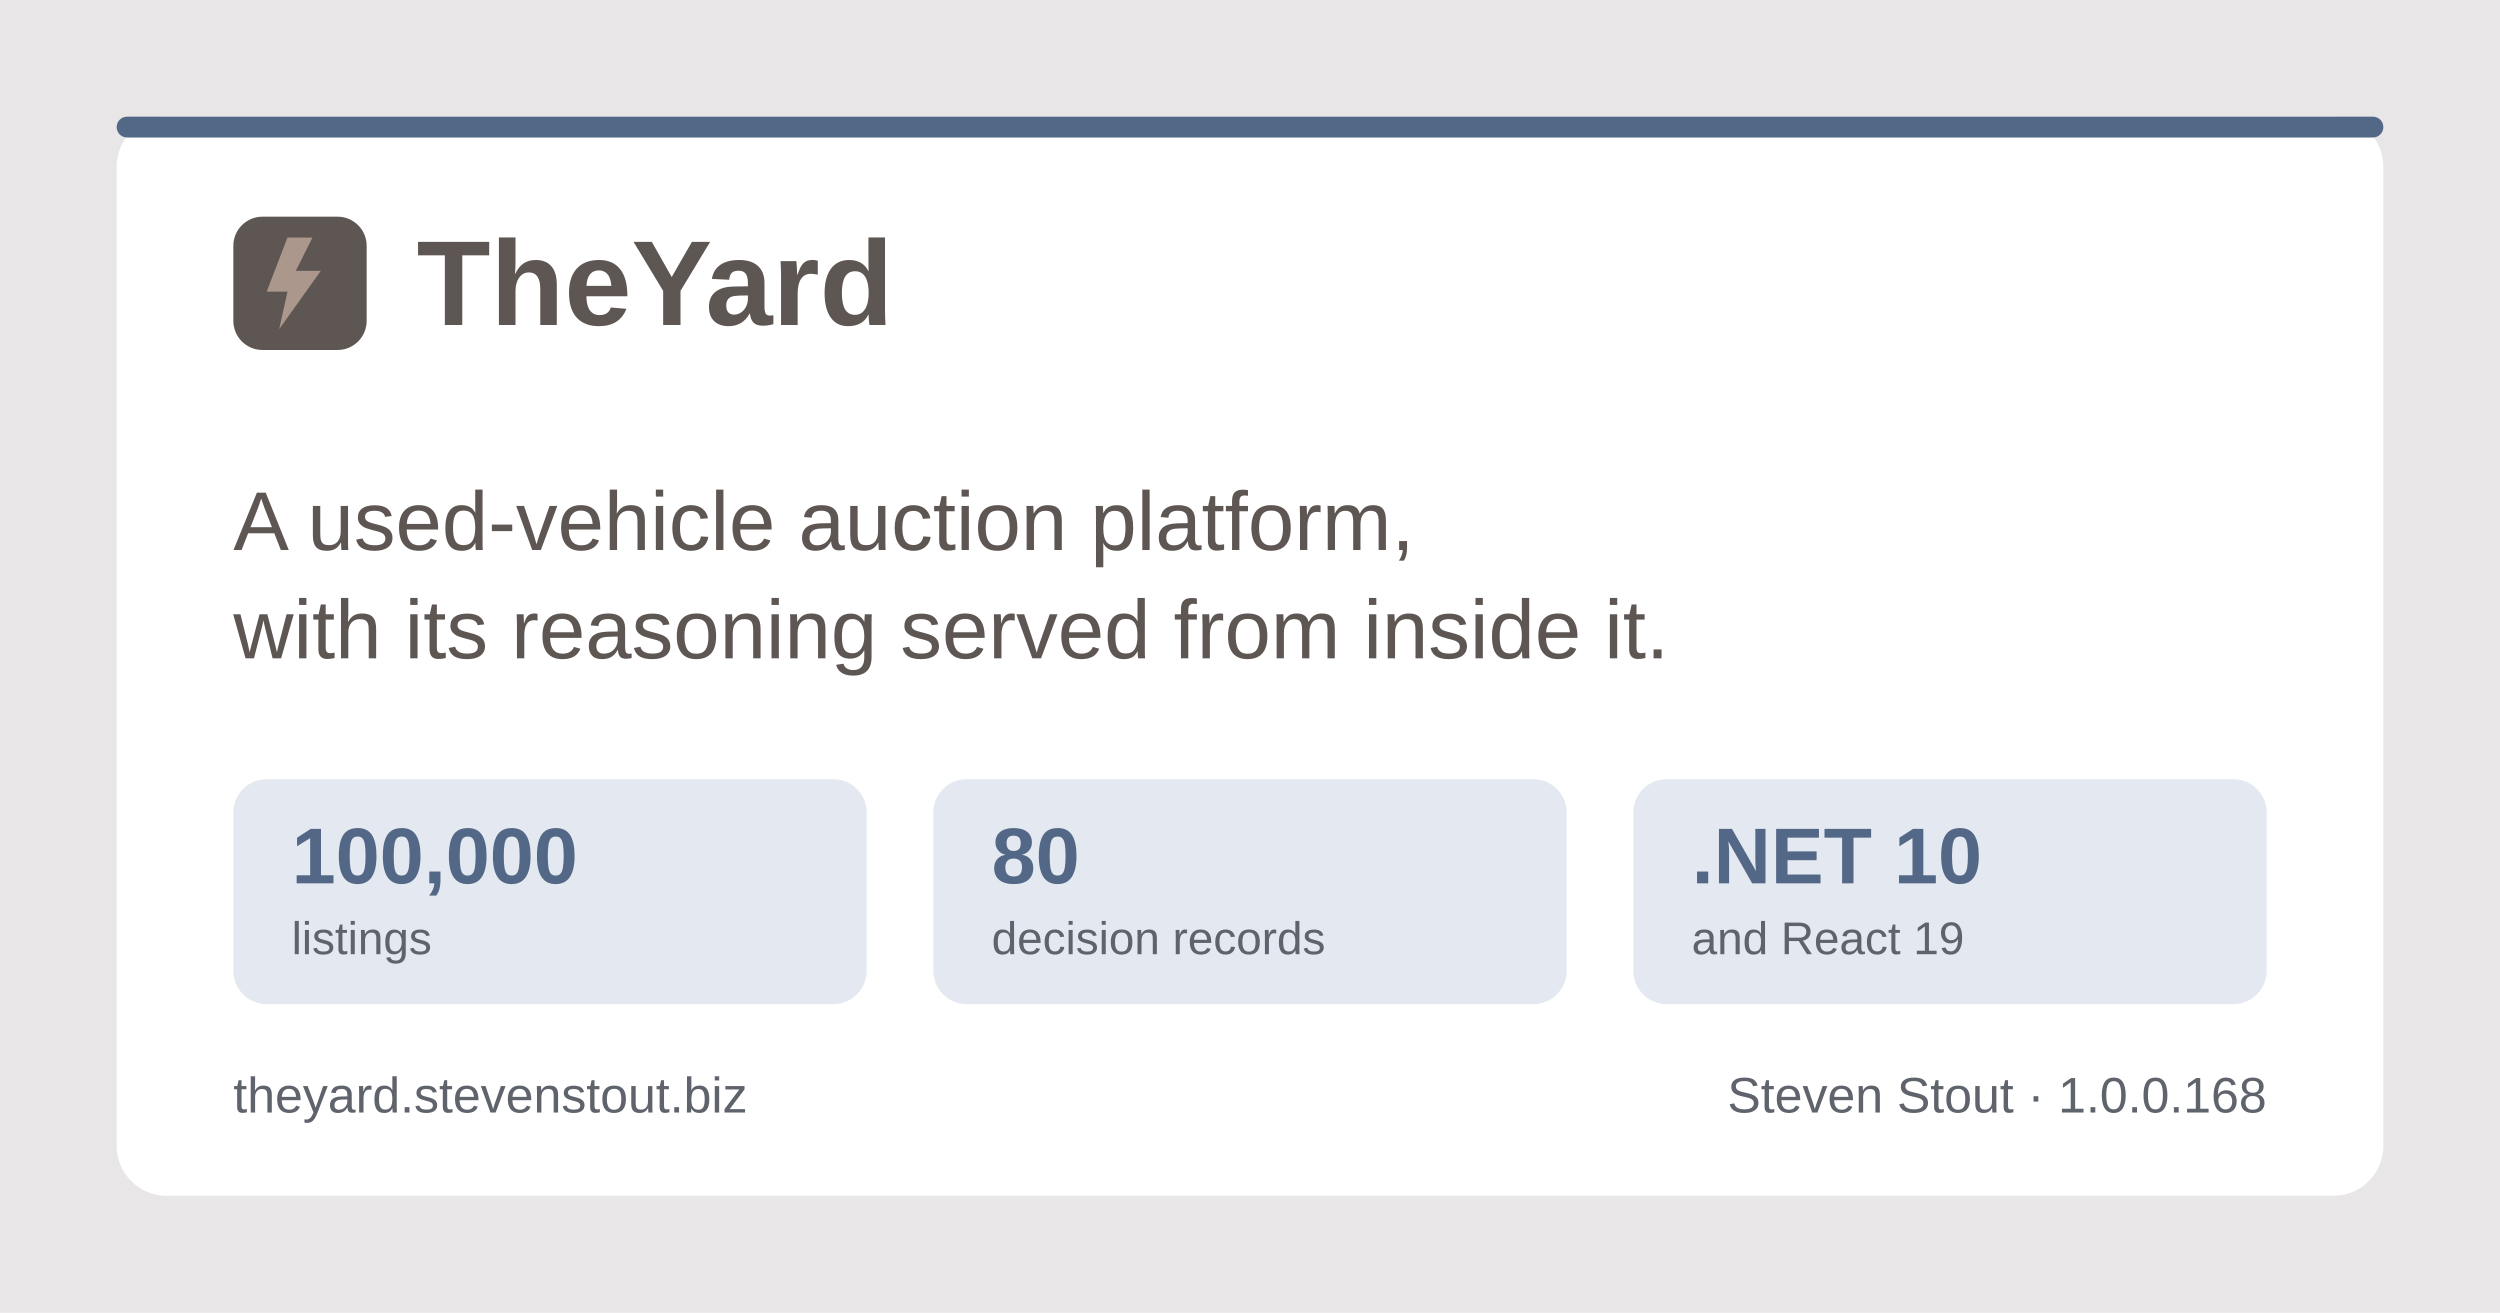
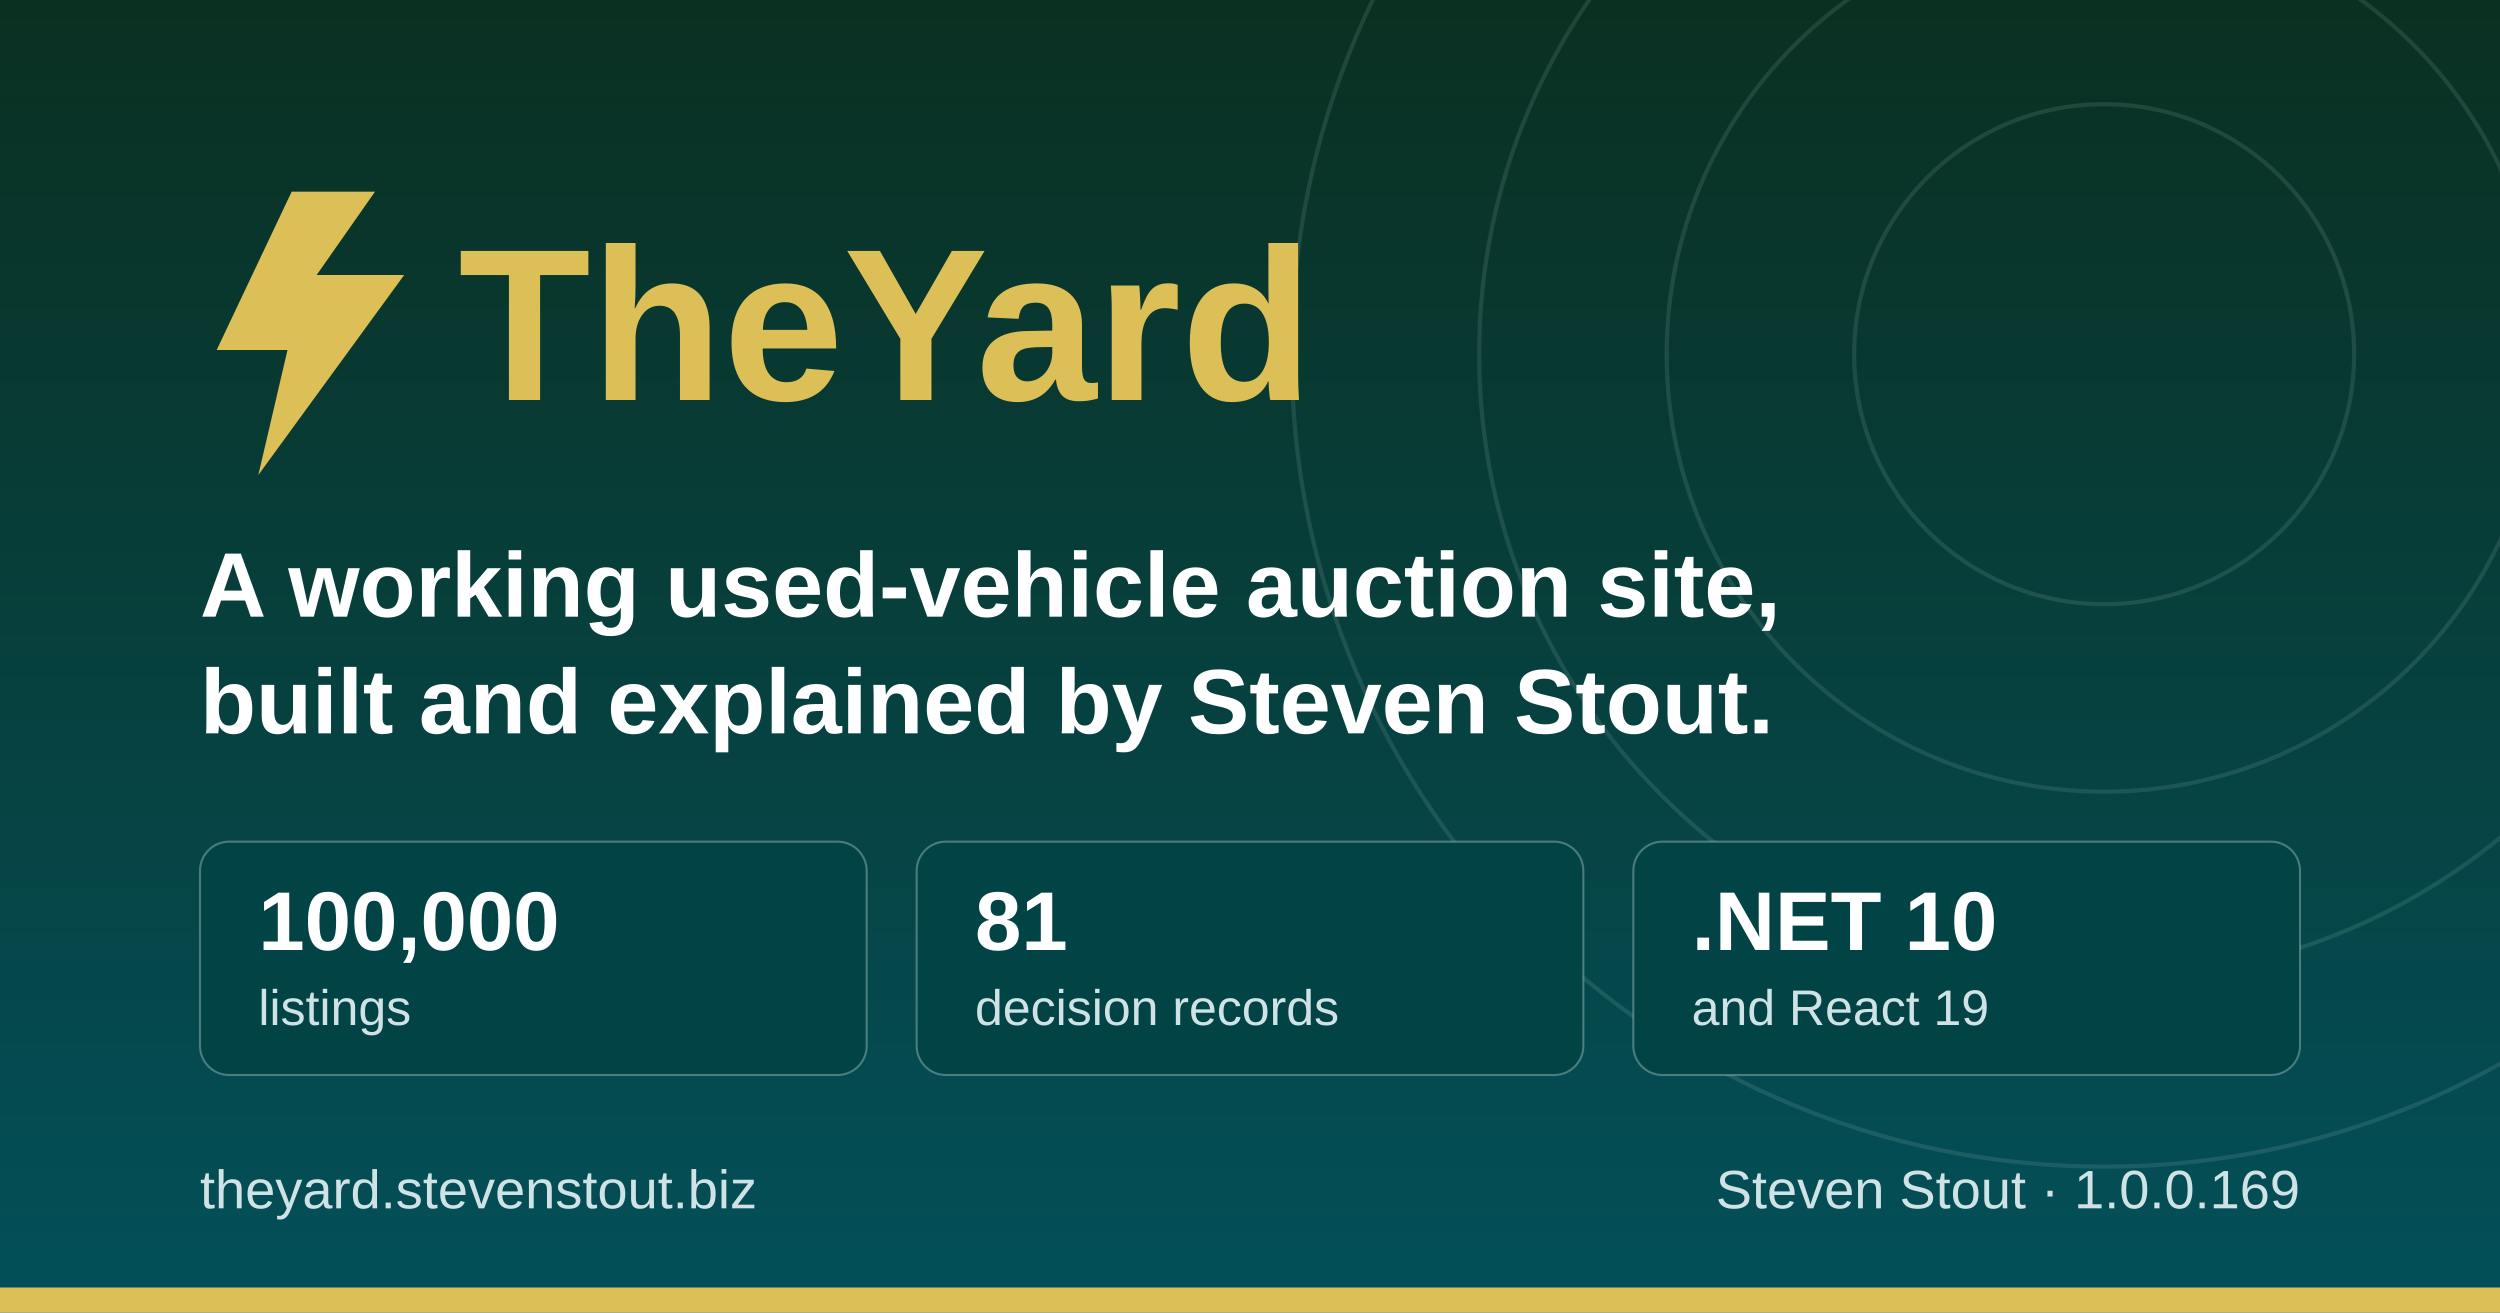
<svg xmlns="http://www.w3.org/2000/svg" width="1200" height="630" viewBox="0 0 1200 630" role="img" aria-label="TheYard, a used-vehicle auction platform, by Steven Stout">
-   <rect width="1200" height="630" fill="#e9e6e7" />
-   <rect x="56" y="56" width="1088" height="518" rx="24" fill="#ffffff" />
-   <rect x="56" y="56" width="1088" height="10" rx="5" fill="#536786" />
-   <g transform="translate(112, 150)">
-     <rect x="0" y="-46" width="64" height="64" rx="14" fill="#5e5653" />
-     <path d="M26 -36 L16 -10 h10 l-4 18 l20 -28 h-12 l8 -16 z" fill="#ab978c" />
-     <text x="88" y="6" font-family="Poppins, Segoe UI, system-ui, Arial, sans-serif" font-size="58" font-weight="700" fill="#5e5653">TheYard</text>
+   <defs>
+     <linearGradient id="ground" x1="0" y1="0" x2="0" y2="1">
+       <stop offset="0" stop-color="#0a3021" />
+       <stop offset="1" stop-color="#03505a" />
+     </linearGradient>
+   </defs>
+   <rect width="1200" height="630" fill="url(#ground)" />
+   <g fill="none" stroke="#cfe3e6" stroke-opacity="0.12" stroke-width="2">
+     <circle cx="1010" cy="170" r="120" />
+     <circle cx="1010" cy="170" r="210" />
+     <circle cx="1010" cy="170" r="300" />
+     <circle cx="1010" cy="170" r="390" />
  </g>
-   <text x="112" y="264" font-family="Poppins, Segoe UI, system-ui, Arial, sans-serif" font-size="40" font-weight="500" fill="#5e5653">A used-vehicle auction platform,</text>
-   <text x="112" y="316" font-family="Poppins, Segoe UI, system-ui, Arial, sans-serif" font-size="40" font-weight="500" fill="#5e5653">with its reasoning served from inside it.</text>
+   <rect x="0" y="618" width="1200" height="12" fill="#dcbf57" />
+   <g transform="translate(96, 176)">
+     <path d="M44 -84 L8 -8 h34 l-14 60 l70 -96 h-42 l28 -40 z" fill="#dcbf57" />
+     <text x="124" y="16" font-family="Poppins, Segoe UI, system-ui, Arial, sans-serif" font-size="104" font-weight="700" fill="#dcbf57">TheYard</text>
+   </g>
+   <text x="96" y="296" font-family="Poppins, Segoe UI, system-ui, Arial, sans-serif" font-size="44" font-weight="600" fill="#ffffff">A working used-vehicle auction site,</text>
+   <text x="96" y="352" font-family="Poppins, Segoe UI, system-ui, Arial, sans-serif" font-size="44" font-weight="600" fill="#ffffff">built and explained by Steven Stout.</text>
  <g font-family="Poppins, Segoe UI, system-ui, Arial, sans-serif">
-     <rect x="112" y="374" width="304" height="108" rx="16" fill="#e4e9f1" />
-     <text x="140" y="424" font-size="38" font-weight="700" fill="#536786">100,000</text>
-     <text x="140" y="458" font-size="22" font-weight="500" fill="#5f636c">listings</text>
-     <rect x="448" y="374" width="304" height="108" rx="16" fill="#e4e9f1" />
-     <text x="476" y="424" font-size="38" font-weight="700" fill="#536786">80</text>
-     <text x="476" y="458" font-size="22" font-weight="500" fill="#5f636c">decision records</text>
-     <rect x="784" y="374" width="304" height="108" rx="16" fill="#e4e9f1" />
-     <text x="812" y="424" font-size="38" font-weight="700" fill="#536786">.NET 10</text>
-     <text x="812" y="458" font-size="22" font-weight="500" fill="#5f636c">and React 19</text>
+     <rect x="96" y="404" width="320" height="112" rx="14" fill="#024345" stroke="#cfe3e6" stroke-opacity="0.35" />
+     <text x="124" y="456" font-size="40" font-weight="700" fill="#ffffff">100,000</text>
+     <text x="124" y="492" font-size="24" font-weight="500" fill="#cfe3e6">listings</text>
+     <rect x="440" y="404" width="320" height="112" rx="14" fill="#024345" stroke="#cfe3e6" stroke-opacity="0.35" />
+     <text x="468" y="456" font-size="40" font-weight="700" fill="#ffffff">81</text>
+     <text x="468" y="492" font-size="24" font-weight="500" fill="#cfe3e6">decision records</text>
+     <rect x="784" y="404" width="320" height="112" rx="14" fill="#024345" stroke="#cfe3e6" stroke-opacity="0.35" />
+     <text x="812" y="456" font-size="40" font-weight="700" fill="#ffffff">.NET 10</text>
+     <text x="812" y="492" font-size="24" font-weight="500" fill="#cfe3e6">and React 19</text>
  </g>
-   <text x="112" y="534" font-family="Poppins, Segoe UI, system-ui, Arial, sans-serif" font-size="24" font-weight="500" fill="#5f636c">theyard.stevenstout.biz</text>
-   <text x="1088" y="534" text-anchor="end" font-family="Poppins, Segoe UI, system-ui, Arial, sans-serif" font-size="24" font-weight="500" fill="#5f636c">Steven Stout · 1.0.0.168</text>
+   <text x="96" y="580" font-family="Poppins, Segoe UI, system-ui, Arial, sans-serif" font-size="26" font-weight="500" fill="#cfe3e6">theyard.stevenstout.biz</text>
+   <text x="1104" y="580" text-anchor="end" font-family="Poppins, Segoe UI, system-ui, Arial, sans-serif" font-size="26" font-weight="500" fill="#cfe3e6">Steven Stout · 1.0.0.169</text>
</svg>
